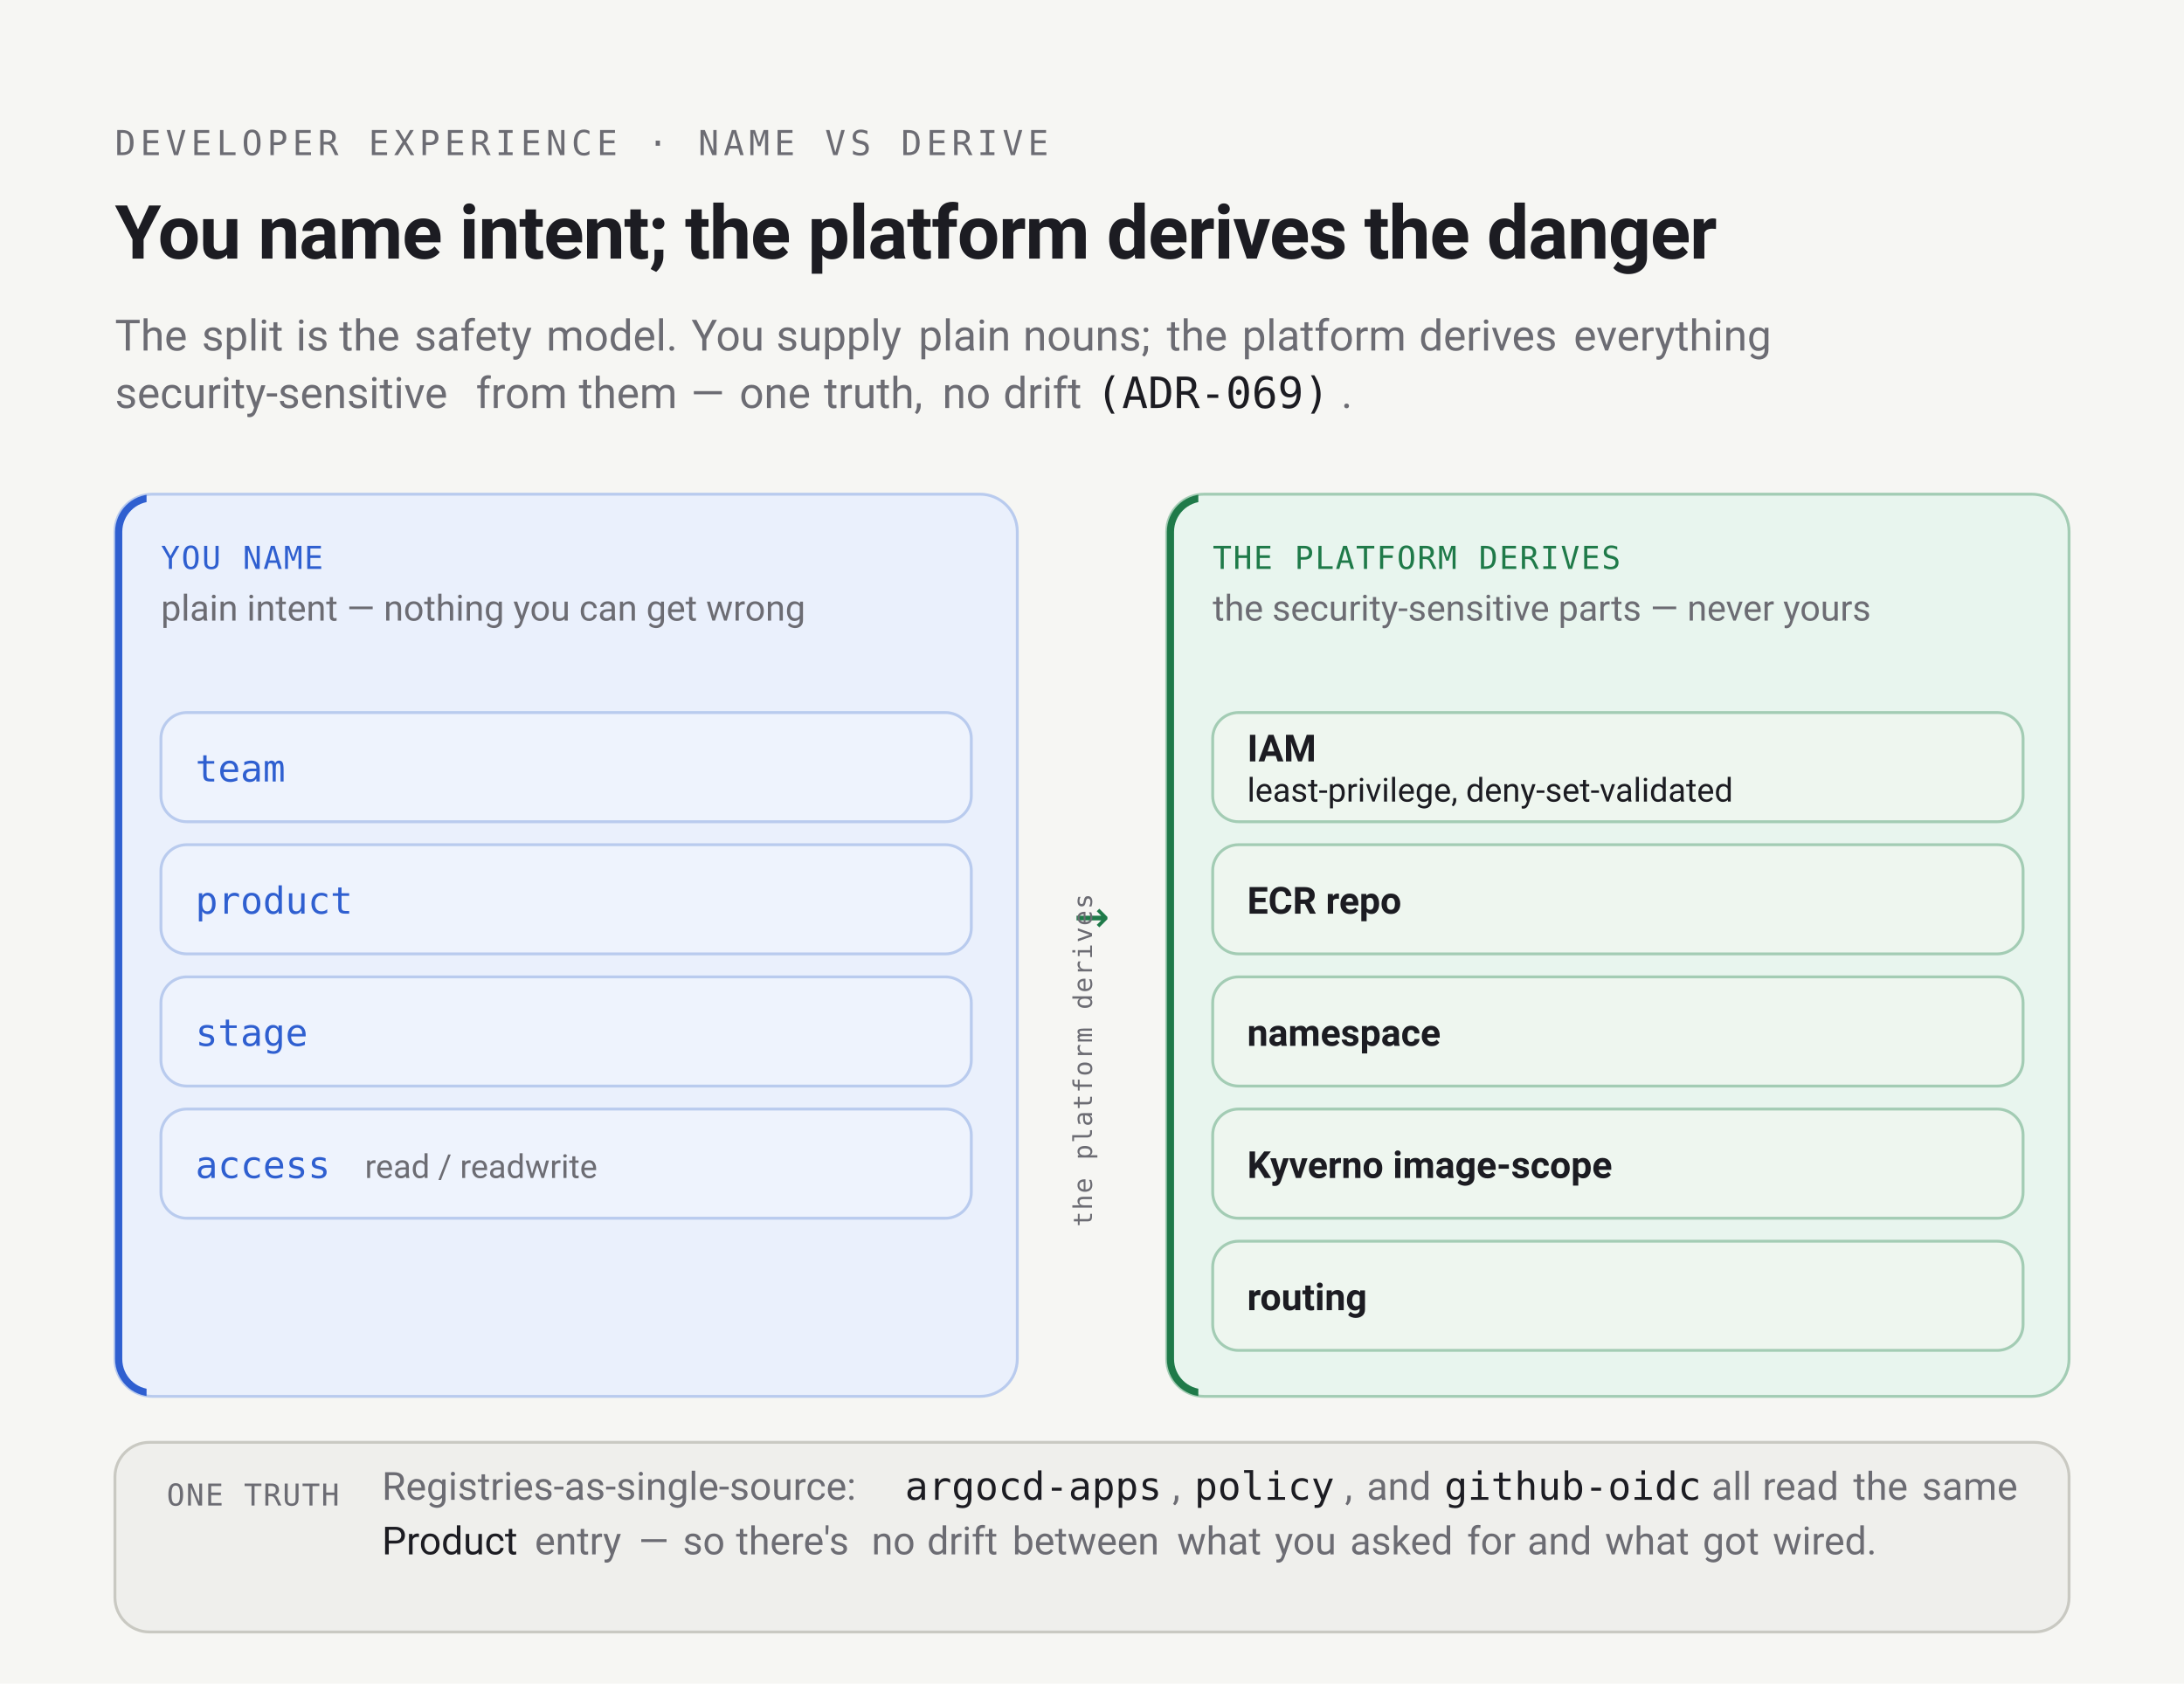
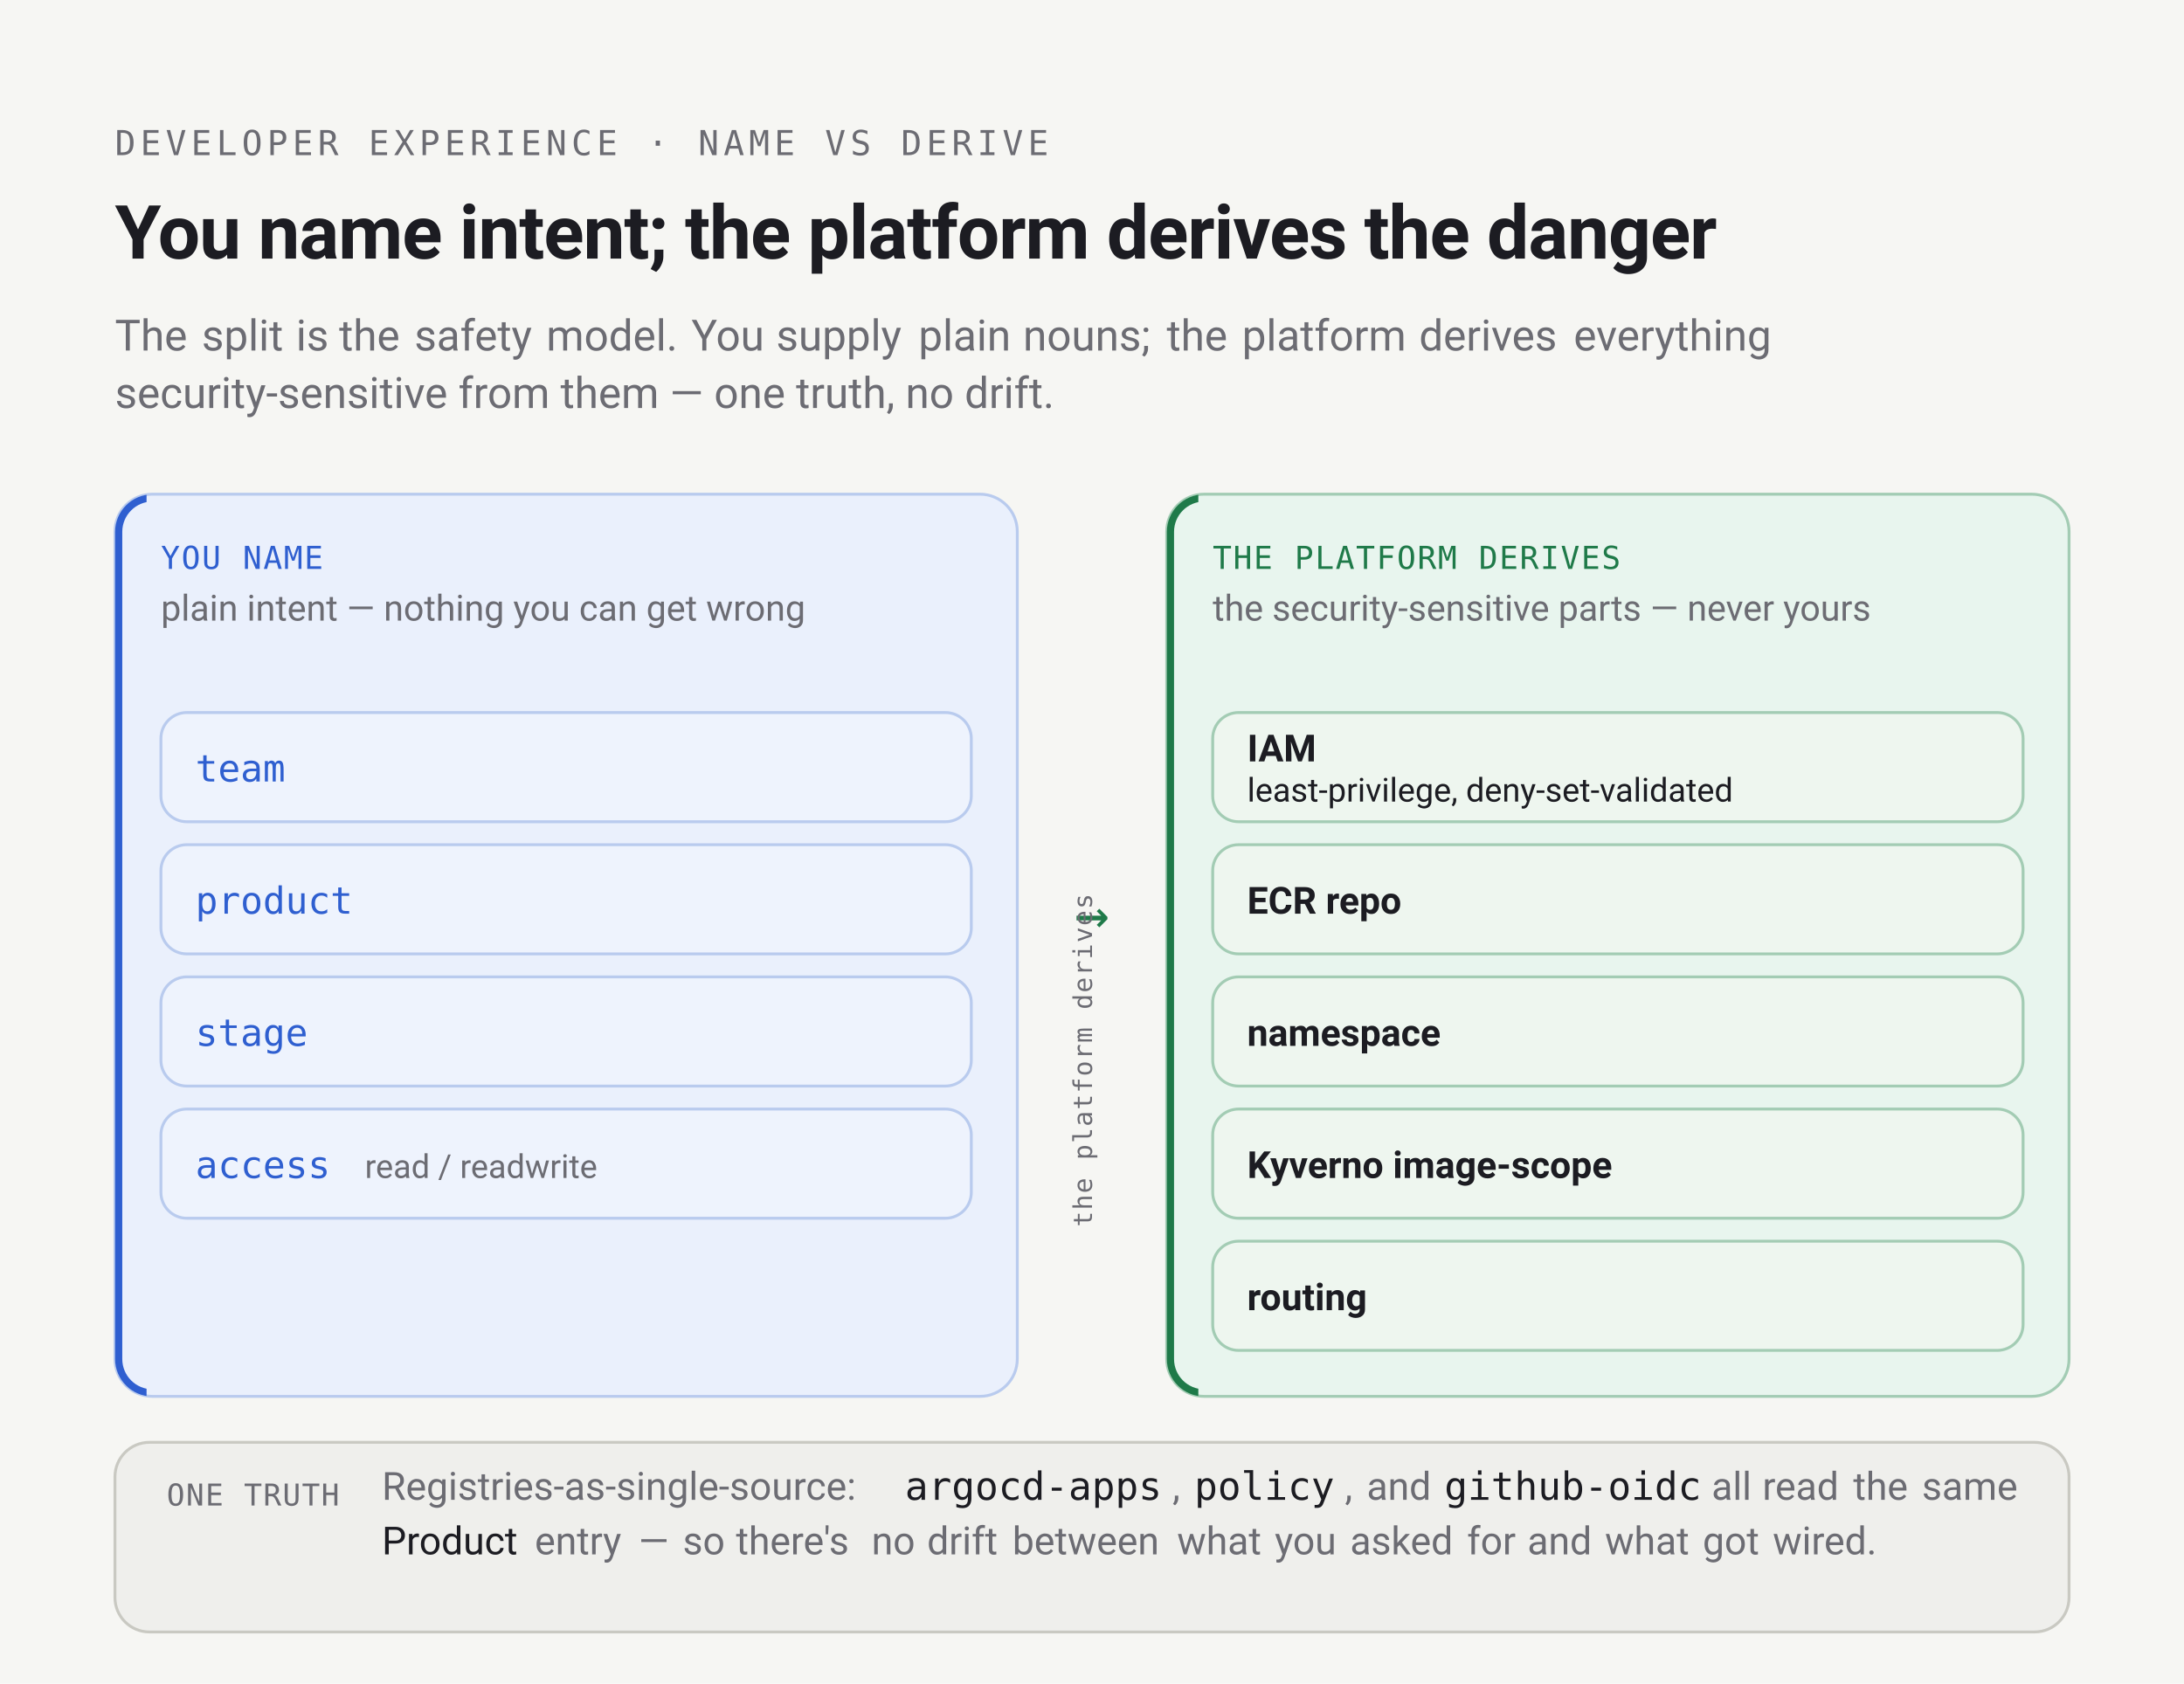
<svg xmlns="http://www.w3.org/2000/svg" viewBox="0 0 760 586" width="760" height="586" xml:space="preserve" font-family="system-ui,-apple-system,'Segoe UI',Roboto,Helvetica,Arial,sans-serif">
  <style>@media(prefers-color-scheme:dark){[fill="#f6f6f3"]{fill:#1b1b18}[stroke="#f6f6f3"]{stroke:#1b1b18}[fill="#6c6c73"]{fill:#898990}[stroke="#6c6c73"]{stroke:#898990}[fill="#1c1c22"]{fill:#dddde3}[stroke="#1c1c22"]{stroke:#dddde3}[fill="#eaf0fc"]{fill:#172a50}[stroke="#eaf0fc"]{stroke:#172a50}[fill="#b9cbee"]{fill:#1e3869}[stroke="#b9cbee"]{stroke:#1e3869}[fill="#2f5fd0"]{fill:#7798e3}[stroke="#2f5fd0"]{stroke:#7798e3}[fill="#eef3fd"]{fill:#17294f}[stroke="#eef3fd"]{stroke:#17294f}[fill="#1f7a49"]{fill:#45d487}[stroke="#1f7a49"]{stroke:#45d487}[fill="#e8f5ee"]{fill:#214b35}[stroke="#e8f5ee"]{stroke:#214b35}[fill="#a3ccb4"]{fill:#a2cdb4}[stroke="#a3ccb4"]{stroke:#a2cdb4}[fill="#eef6ef"]{fill:#244528}[stroke="#eef6ef"]{stroke:#244528}[fill="#efefec"]{fill:#1f1f1b}[stroke="#efefec"]{stroke:#1f1f1b}[fill="#c9c9c2"]{fill:#34342e}[stroke="#c9c9c2"]{stroke:#34342e}}</style>
  <style>@media(prefers-color-scheme:dark){.f_bg{fill:#15161c}.f_blueBg{fill:#172a50}.f_greenBg{fill:#16331f}.s_blueBd{stroke:#40639e}.s_greenBd{stroke:#2f6a45}.f_text{fill:#e6e6ea}.f_muted{fill:#9a9aa3}.f_blue{fill:#7fa0ee}.f_green{fill:#4fd08a}}</style>
  <defs>
    <clipPath id="abar0">
      <rect x="39.0" y="171.0" width="12.0" height="316.0" />
    </clipPath>
    <clipPath id="abar1">
      <rect x="405.0" y="171.0" width="12.0" height="316.0" />
    </clipPath>
  </defs>
  <rect x="0" y="0" width="760" height="586" rx="0" class="f_bg" fill="#f6f6f3" />
  <text x="40" y="54" font-size="12" class="mono f_muted" fill="#6c6c73" font-family="ui-monospace,SFMono-Regular,Menlo,Consolas,monospace" letter-spacing="1.6px">DEVELOPER EXPERIENCE · NAME VS DERIVE</text>
  <text x="40" y="90" font-size="26" class="f_text" fill="#1c1c22" font-family="system-ui,-apple-system,'Segoe UI',Roboto,Helvetica,Arial,sans-serif" font-weight="600" letter-spacing="-0.3px">You name intent; the platform derives the danger</text>
  <text y="122" font-size="15">
    <tspan x="40.0" class="f_muted" fill="#6c6c73" font-family="system-ui,-apple-system,'Segoe UI',Roboto,Helvetica,Arial,sans-serif">The</tspan>
    <tspan x="70.2" class="f_muted" fill="#6c6c73" font-family="system-ui,-apple-system,'Segoe UI',Roboto,Helvetica,Arial,sans-serif">split</tspan>
    <tspan x="103.0" class="f_muted" fill="#6c6c73" font-family="system-ui,-apple-system,'Segoe UI',Roboto,Helvetica,Arial,sans-serif">is</tspan>
    <tspan x="118.0" class="f_muted" fill="#6c6c73" font-family="system-ui,-apple-system,'Segoe UI',Roboto,Helvetica,Arial,sans-serif">the</tspan>
    <tspan x="144.2" class="f_muted" fill="#6c6c73" font-family="system-ui,-apple-system,'Segoe UI',Roboto,Helvetica,Arial,sans-serif">safety</tspan>
    <tspan x="190.1" class="f_muted" fill="#6c6c73" font-family="system-ui,-apple-system,'Segoe UI',Roboto,Helvetica,Arial,sans-serif">model.</tspan>
    <tspan x="240.6" class="f_muted" fill="#6c6c73" font-family="system-ui,-apple-system,'Segoe UI',Roboto,Helvetica,Arial,sans-serif">You</tspan>
    <tspan x="270.1" class="f_muted" fill="#6c6c73" font-family="system-ui,-apple-system,'Segoe UI',Roboto,Helvetica,Arial,sans-serif">supply</tspan>
    <tspan x="319.6" class="f_muted" fill="#6c6c73" font-family="system-ui,-apple-system,'Segoe UI',Roboto,Helvetica,Arial,sans-serif">plain</tspan>
    <tspan x="356.0" class="f_muted" fill="#6c6c73" font-family="system-ui,-apple-system,'Segoe UI',Roboto,Helvetica,Arial,sans-serif">nouns;</tspan>
    <tspan x="406.0" class="f_muted" fill="#6c6c73" font-family="system-ui,-apple-system,'Segoe UI',Roboto,Helvetica,Arial,sans-serif">the</tspan>
    <tspan x="432.2" class="f_muted" fill="#6c6c73" font-family="system-ui,-apple-system,'Segoe UI',Roboto,Helvetica,Arial,sans-serif">platform</tspan>
    <tspan x="493.8" class="f_muted" fill="#6c6c73" font-family="system-ui,-apple-system,'Segoe UI',Roboto,Helvetica,Arial,sans-serif">derives</tspan>
    <tspan x="547.6" class="f_muted" fill="#6c6c73" font-family="system-ui,-apple-system,'Segoe UI',Roboto,Helvetica,Arial,sans-serif">everything</tspan>
  </text>
  <text y="142" font-size="15">
-     <tspan x="40.0" class="f_muted" fill="#6c6c73" font-family="system-ui,-apple-system,'Segoe UI',Roboto,Helvetica,Arial,sans-serif">security-sensitive</tspan>
-     <tspan x="165.6" class="f_muted" fill="#6c6c73" font-family="system-ui,-apple-system,'Segoe UI',Roboto,Helvetica,Arial,sans-serif">from</tspan>
-     <tspan x="201.4" class="f_muted" fill="#6c6c73" font-family="system-ui,-apple-system,'Segoe UI',Roboto,Helvetica,Arial,sans-serif">them</tspan>
-     <tspan x="240.4" class="f_muted" fill="#6c6c73" font-family="system-ui,-apple-system,'Segoe UI',Roboto,Helvetica,Arial,sans-serif">—</tspan>
-     <tspan x="257.3" class="f_muted" fill="#6c6c73" font-family="system-ui,-apple-system,'Segoe UI',Roboto,Helvetica,Arial,sans-serif">one</tspan>
-     <tspan x="286.7" class="f_muted" fill="#6c6c73" font-family="system-ui,-apple-system,'Segoe UI',Roboto,Helvetica,Arial,sans-serif">truth,</tspan>
-     <tspan x="327.9" class="f_muted" fill="#6c6c73" font-family="system-ui,-apple-system,'Segoe UI',Roboto,Helvetica,Arial,sans-serif">no</tspan>
-     <tspan x="349.1" class="f_muted" fill="#6c6c73" font-family="system-ui,-apple-system,'Segoe UI',Roboto,Helvetica,Arial,sans-serif">drift</tspan>
-     <tspan x="381.4" class="mono f_text" fill="#1c1c22" font-family="ui-monospace,SFMono-Regular,Menlo,Consolas,monospace">(ADR-069)</tspan>
-     <tspan x="466.7" class="f_muted" fill="#6c6c73" font-family="system-ui,-apple-system,'Segoe UI',Roboto,Helvetica,Arial,sans-serif">.</tspan>
+     <tspan x="40.0" class="f_muted" fill="#6c6c73" font-family="system-ui,-apple-system,'Segoe UI',Roboto,Helvetica,Arial,sans-serif">security-sensitive from them — one truth, no drift.</tspan>
  </text>
  <rect x="40" y="172" width="314" height="314" rx="13" class="f_blueBg s_blueBd" fill="#eaf0fc" stroke="#b9cbee" stroke-width="1" />
  <rect x="41.3" y="173.3" width="311.5" height="311.5" rx="11.8" fill="none" stroke="#2f5fd0" stroke-width="2.5" clip-path="url(#abar0)" />
  <text x="56" y="198" font-size="11" class="mono f_blue" fill="#2f5fd0" font-family="ui-monospace,SFMono-Regular,Menlo,Consolas,monospace" letter-spacing="0.5px">YOU NAME</text>
  <text x="56" y="216" font-size="12.5" class="f_muted" fill="#6c6c73" font-family="system-ui,-apple-system,'Segoe UI',Roboto,Helvetica,Arial,sans-serif">plain intent — nothing you can get wrong</text>
  <rect x="56" y="248" width="282" height="38" rx="9" class="f_card" fill="#eef3fd" stroke="#b9cbee" stroke-width="1" />
  <text x="68" y="272" font-size="13" class="mono f_blue" fill="#2f5fd0" font-family="ui-monospace,SFMono-Regular,Menlo,Consolas,monospace">team</text>
  <rect x="56" y="294" width="282" height="38" rx="9" class="f_card" fill="#eef3fd" stroke="#b9cbee" stroke-width="1" />
  <text x="68" y="318" font-size="13" class="mono f_blue" fill="#2f5fd0" font-family="ui-monospace,SFMono-Regular,Menlo,Consolas,monospace">product</text>
  <rect x="56" y="340" width="282" height="38" rx="9" class="f_card" fill="#eef3fd" stroke="#b9cbee" stroke-width="1" />
  <text x="68" y="364" font-size="13" class="mono f_blue" fill="#2f5fd0" font-family="ui-monospace,SFMono-Regular,Menlo,Consolas,monospace">stage</text>
  <rect x="56" y="386" width="282" height="38" rx="9" class="f_card" fill="#eef3fd" stroke="#b9cbee" stroke-width="1" />
  <text x="68" y="410" font-size="13" class="mono f_blue" fill="#2f5fd0" font-family="ui-monospace,SFMono-Regular,Menlo,Consolas,monospace">access</text>
  <text x="126.96" y="410" font-size="11.5" class="f_muted" fill="#6c6c73" font-family="system-ui,-apple-system,'Segoe UI',Roboto,Helvetica,Arial,sans-serif">read / readwrite</text>
  <text x="380" y="325" font-size="20" class="mono f_green" fill="#1f7a49" font-family="ui-monospace,SFMono-Regular,Menlo,Consolas,monospace" text-anchor="middle">→</text>
  <text x="380" y="369" font-size="9" class="mono f_muted" fill="#6c6c73" font-family="ui-monospace,SFMono-Regular,Menlo,Consolas,monospace" letter-spacing="0.4px" text-anchor="middle" transform="rotate(-90 380 369)">the platform derives</text>
  <rect x="406" y="172" width="314" height="314" rx="13" class="f_greenBg s_greenBd" fill="#e8f5ee" stroke="#a3ccb4" stroke-width="1" />
  <rect x="407.3" y="173.3" width="311.5" height="311.5" rx="11.8" fill="none" stroke="#1f7a49" stroke-width="2.5" clip-path="url(#abar1)" />
  <text x="422" y="198" font-size="11" class="mono f_green" fill="#1f7a49" font-family="ui-monospace,SFMono-Regular,Menlo,Consolas,monospace" letter-spacing="0.5px">THE PLATFORM DERIVES</text>
  <text x="422" y="216" font-size="12.5" class="f_muted" fill="#6c6c73" font-family="system-ui,-apple-system,'Segoe UI',Roboto,Helvetica,Arial,sans-serif">the security-sensitive parts — never yours</text>
  <rect x="422" y="248" width="282" height="38" rx="9" class="f_card" fill="#eef6ef" stroke="#a3ccb4" stroke-width="1" />
  <text x="434" y="265" font-size="13" class="f_text" fill="#1c1c22" font-family="system-ui,-apple-system,'Segoe UI',Roboto,Helvetica,Arial,sans-serif" font-weight="600">IAM</text>
  <text x="434" y="279" font-size="11.5" class="f_text" fill="#1c1c22" font-family="system-ui,-apple-system,'Segoe UI',Roboto,Helvetica,Arial,sans-serif">least-privilege, deny-set-validated</text>
  <rect x="422" y="294" width="282" height="38" rx="9" class="f_card" fill="#eef6ef" stroke="#a3ccb4" stroke-width="1" />
  <text x="434" y="318" font-size="13" class="f_text" fill="#1c1c22" font-family="system-ui,-apple-system,'Segoe UI',Roboto,Helvetica,Arial,sans-serif" font-weight="600">ECR repo</text>
  <rect x="422" y="340" width="282" height="38" rx="9" class="f_card" fill="#eef6ef" stroke="#a3ccb4" stroke-width="1" />
  <text x="434" y="364" font-size="13" class="f_text" fill="#1c1c22" font-family="system-ui,-apple-system,'Segoe UI',Roboto,Helvetica,Arial,sans-serif" font-weight="600">namespace</text>
  <rect x="422" y="386" width="282" height="38" rx="9" class="f_card" fill="#eef6ef" stroke="#a3ccb4" stroke-width="1" />
  <text x="434" y="410" font-size="13" class="f_text" fill="#1c1c22" font-family="system-ui,-apple-system,'Segoe UI',Roboto,Helvetica,Arial,sans-serif" font-weight="600">Kyverno image-scope</text>
  <rect x="422" y="432" width="282" height="38" rx="9" class="f_card" fill="#eef6ef" stroke="#a3ccb4" stroke-width="1" />
  <text x="434" y="456" font-size="13" class="f_text" fill="#1c1c22" font-family="system-ui,-apple-system,'Segoe UI',Roboto,Helvetica,Arial,sans-serif" font-weight="600">routing</text>
  <rect x="40" y="502" width="680" height="66" rx="12" class="f_panelBg s_border" fill="#efefec" stroke="#c9c9c2" stroke-width="1" />
  <text x="58" y="524" font-size="10.5" class="mono f_muted" fill="#6c6c73" font-family="ui-monospace,SFMono-Regular,Menlo,Consolas,monospace" letter-spacing="0.4px">ONE TRUTH</text>
  <text y="522" font-size="13.5">
    <tspan x="132.9" class="f_muted" fill="#6c6c73" font-family="system-ui,-apple-system,'Segoe UI',Roboto,Helvetica,Arial,sans-serif">Registries-as-single-source:</tspan>
    <tspan x="314.9" class="mono f_text" fill="#1c1c22" font-family="ui-monospace,SFMono-Regular,Menlo,Consolas,monospace">argocd-apps</tspan>
    <tspan x="408.0" class="f_muted" fill="#6c6c73" font-family="system-ui,-apple-system,'Segoe UI',Roboto,Helvetica,Arial,sans-serif">,</tspan>
    <tspan x="415.6" class="mono f_text" fill="#1c1c22" font-family="ui-monospace,SFMono-Regular,Menlo,Consolas,monospace">policy</tspan>
    <tspan x="468.0" class="f_muted" fill="#6c6c73" font-family="system-ui,-apple-system,'Segoe UI',Roboto,Helvetica,Arial,sans-serif">,</tspan>
    <tspan x="475.6" class="f_muted" fill="#6c6c73" font-family="system-ui,-apple-system,'Segoe UI',Roboto,Helvetica,Arial,sans-serif">and</tspan>
    <tspan x="502.6" class="mono f_text" fill="#1c1c22" font-family="ui-monospace,SFMono-Regular,Menlo,Consolas,monospace">github-oidc</tspan>
    <tspan x="595.6" class="f_muted" fill="#6c6c73" font-family="system-ui,-apple-system,'Segoe UI',Roboto,Helvetica,Arial,sans-serif">all</tspan>
    <tspan x="613.3" class="f_muted" fill="#6c6c73" font-family="system-ui,-apple-system,'Segoe UI',Roboto,Helvetica,Arial,sans-serif">read</tspan>
    <tspan x="644.9" class="f_muted" fill="#6c6c73" font-family="system-ui,-apple-system,'Segoe UI',Roboto,Helvetica,Arial,sans-serif">the</tspan>
    <tspan x="668.8" class="f_muted" fill="#6c6c73" font-family="system-ui,-apple-system,'Segoe UI',Roboto,Helvetica,Arial,sans-serif">same</tspan>
  </text>
  <text y="541" font-size="13.5">
    <tspan x="132.9" class="f_text" fill="#1c1c22" font-family="system-ui,-apple-system,'Segoe UI',Roboto,Helvetica,Arial,sans-serif">Product</tspan>
    <tspan x="186.1" class="f_muted" fill="#6c6c73" font-family="system-ui,-apple-system,'Segoe UI',Roboto,Helvetica,Arial,sans-serif">entry</tspan>
    <tspan x="222.2" class="f_muted" fill="#6c6c73" font-family="system-ui,-apple-system,'Segoe UI',Roboto,Helvetica,Arial,sans-serif">—</tspan>
    <tspan x="237.6" class="f_muted" fill="#6c6c73" font-family="system-ui,-apple-system,'Segoe UI',Roboto,Helvetica,Arial,sans-serif">so</tspan>
    <tspan x="256.1" class="f_muted" fill="#6c6c73" font-family="system-ui,-apple-system,'Segoe UI',Roboto,Helvetica,Arial,sans-serif">there's</tspan>
    <tspan x="303.3" class="f_muted" fill="#6c6c73" font-family="system-ui,-apple-system,'Segoe UI',Roboto,Helvetica,Arial,sans-serif">no</tspan>
    <tspan x="322.6" class="f_muted" fill="#6c6c73" font-family="system-ui,-apple-system,'Segoe UI',Roboto,Helvetica,Arial,sans-serif">drift</tspan>
    <tspan x="352.3" class="f_muted" fill="#6c6c73" font-family="system-ui,-apple-system,'Segoe UI',Roboto,Helvetica,Arial,sans-serif">between</tspan>
    <tspan x="409.6" class="f_muted" fill="#6c6c73" font-family="system-ui,-apple-system,'Segoe UI',Roboto,Helvetica,Arial,sans-serif">what</tspan>
    <tspan x="443.6" class="f_muted" fill="#6c6c73" font-family="system-ui,-apple-system,'Segoe UI',Roboto,Helvetica,Arial,sans-serif">you</tspan>
    <tspan x="469.8" class="f_muted" fill="#6c6c73" font-family="system-ui,-apple-system,'Segoe UI',Roboto,Helvetica,Arial,sans-serif">asked</tspan>
    <tspan x="510.5" class="f_muted" fill="#6c6c73" font-family="system-ui,-apple-system,'Segoe UI',Roboto,Helvetica,Arial,sans-serif">for</tspan>
    <tspan x="531.5" class="f_muted" fill="#6c6c73" font-family="system-ui,-apple-system,'Segoe UI',Roboto,Helvetica,Arial,sans-serif">and</tspan>
    <tspan x="558.5" class="f_muted" fill="#6c6c73" font-family="system-ui,-apple-system,'Segoe UI',Roboto,Helvetica,Arial,sans-serif">what</tspan>
    <tspan x="592.5" class="f_muted" fill="#6c6c73" font-family="system-ui,-apple-system,'Segoe UI',Roboto,Helvetica,Arial,sans-serif">got</tspan>
    <tspan x="616.9" class="f_muted" fill="#6c6c73" font-family="system-ui,-apple-system,'Segoe UI',Roboto,Helvetica,Arial,sans-serif">wired.</tspan>
  </text>
</svg>
